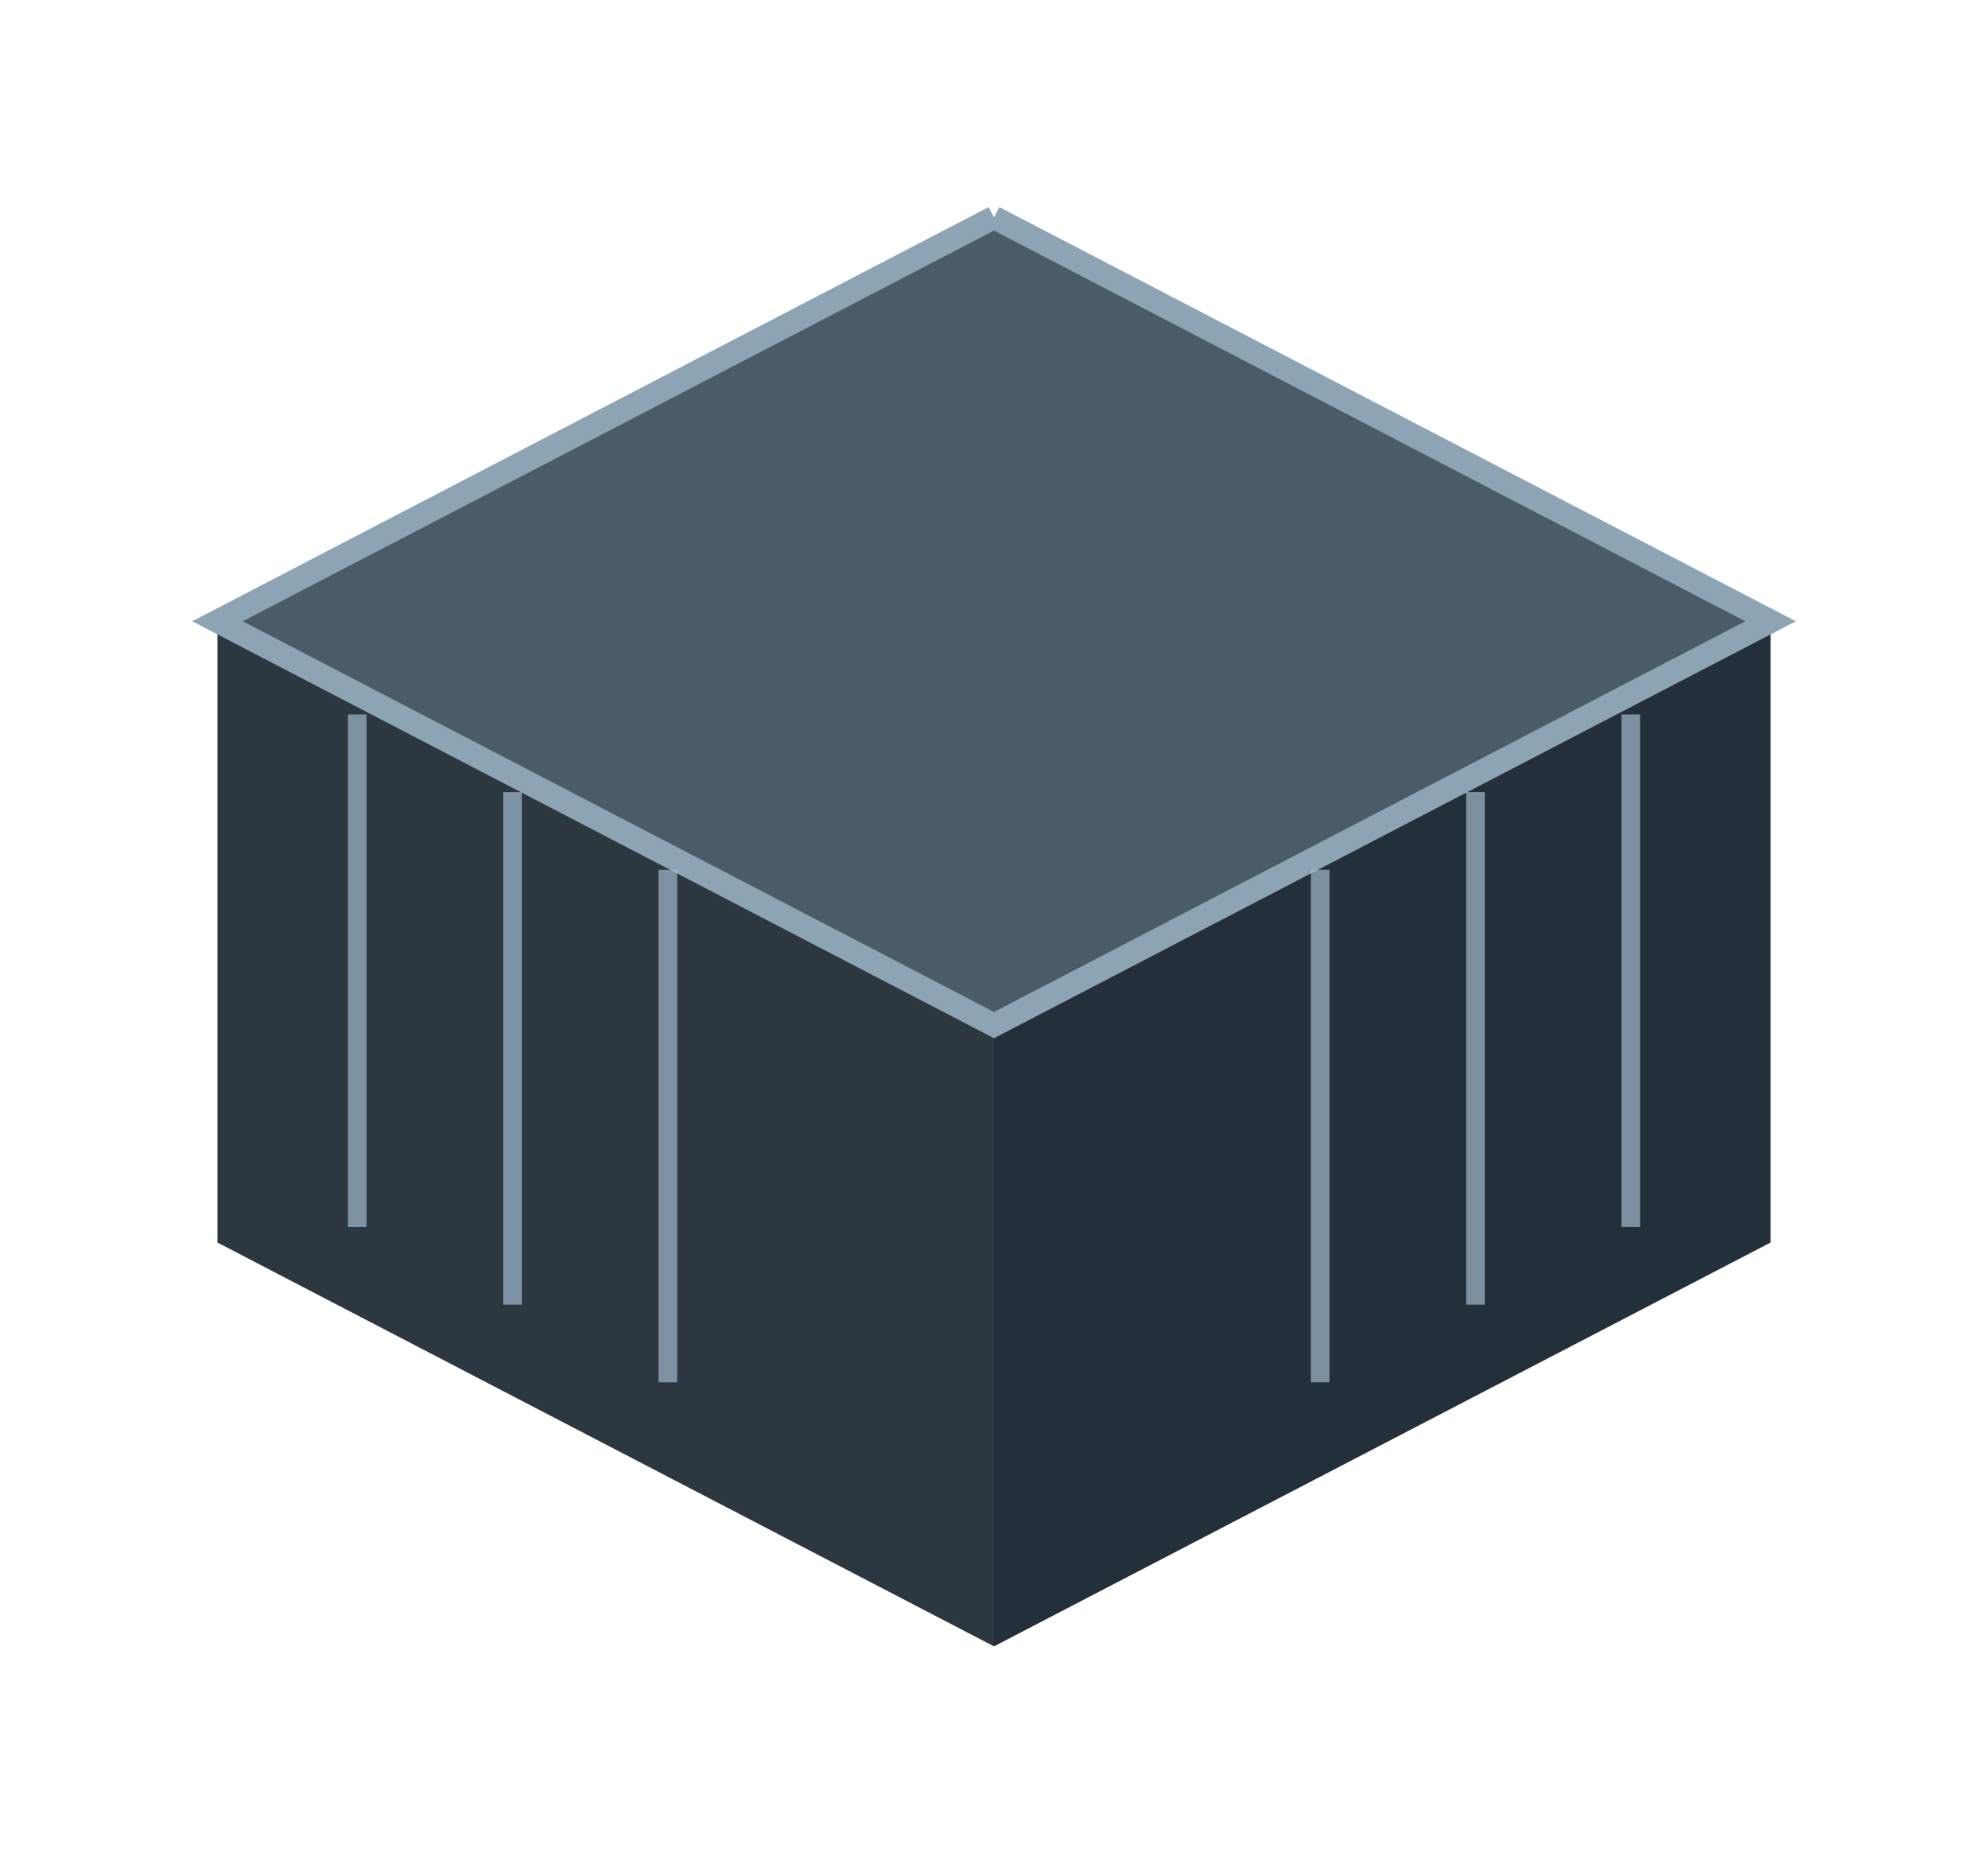
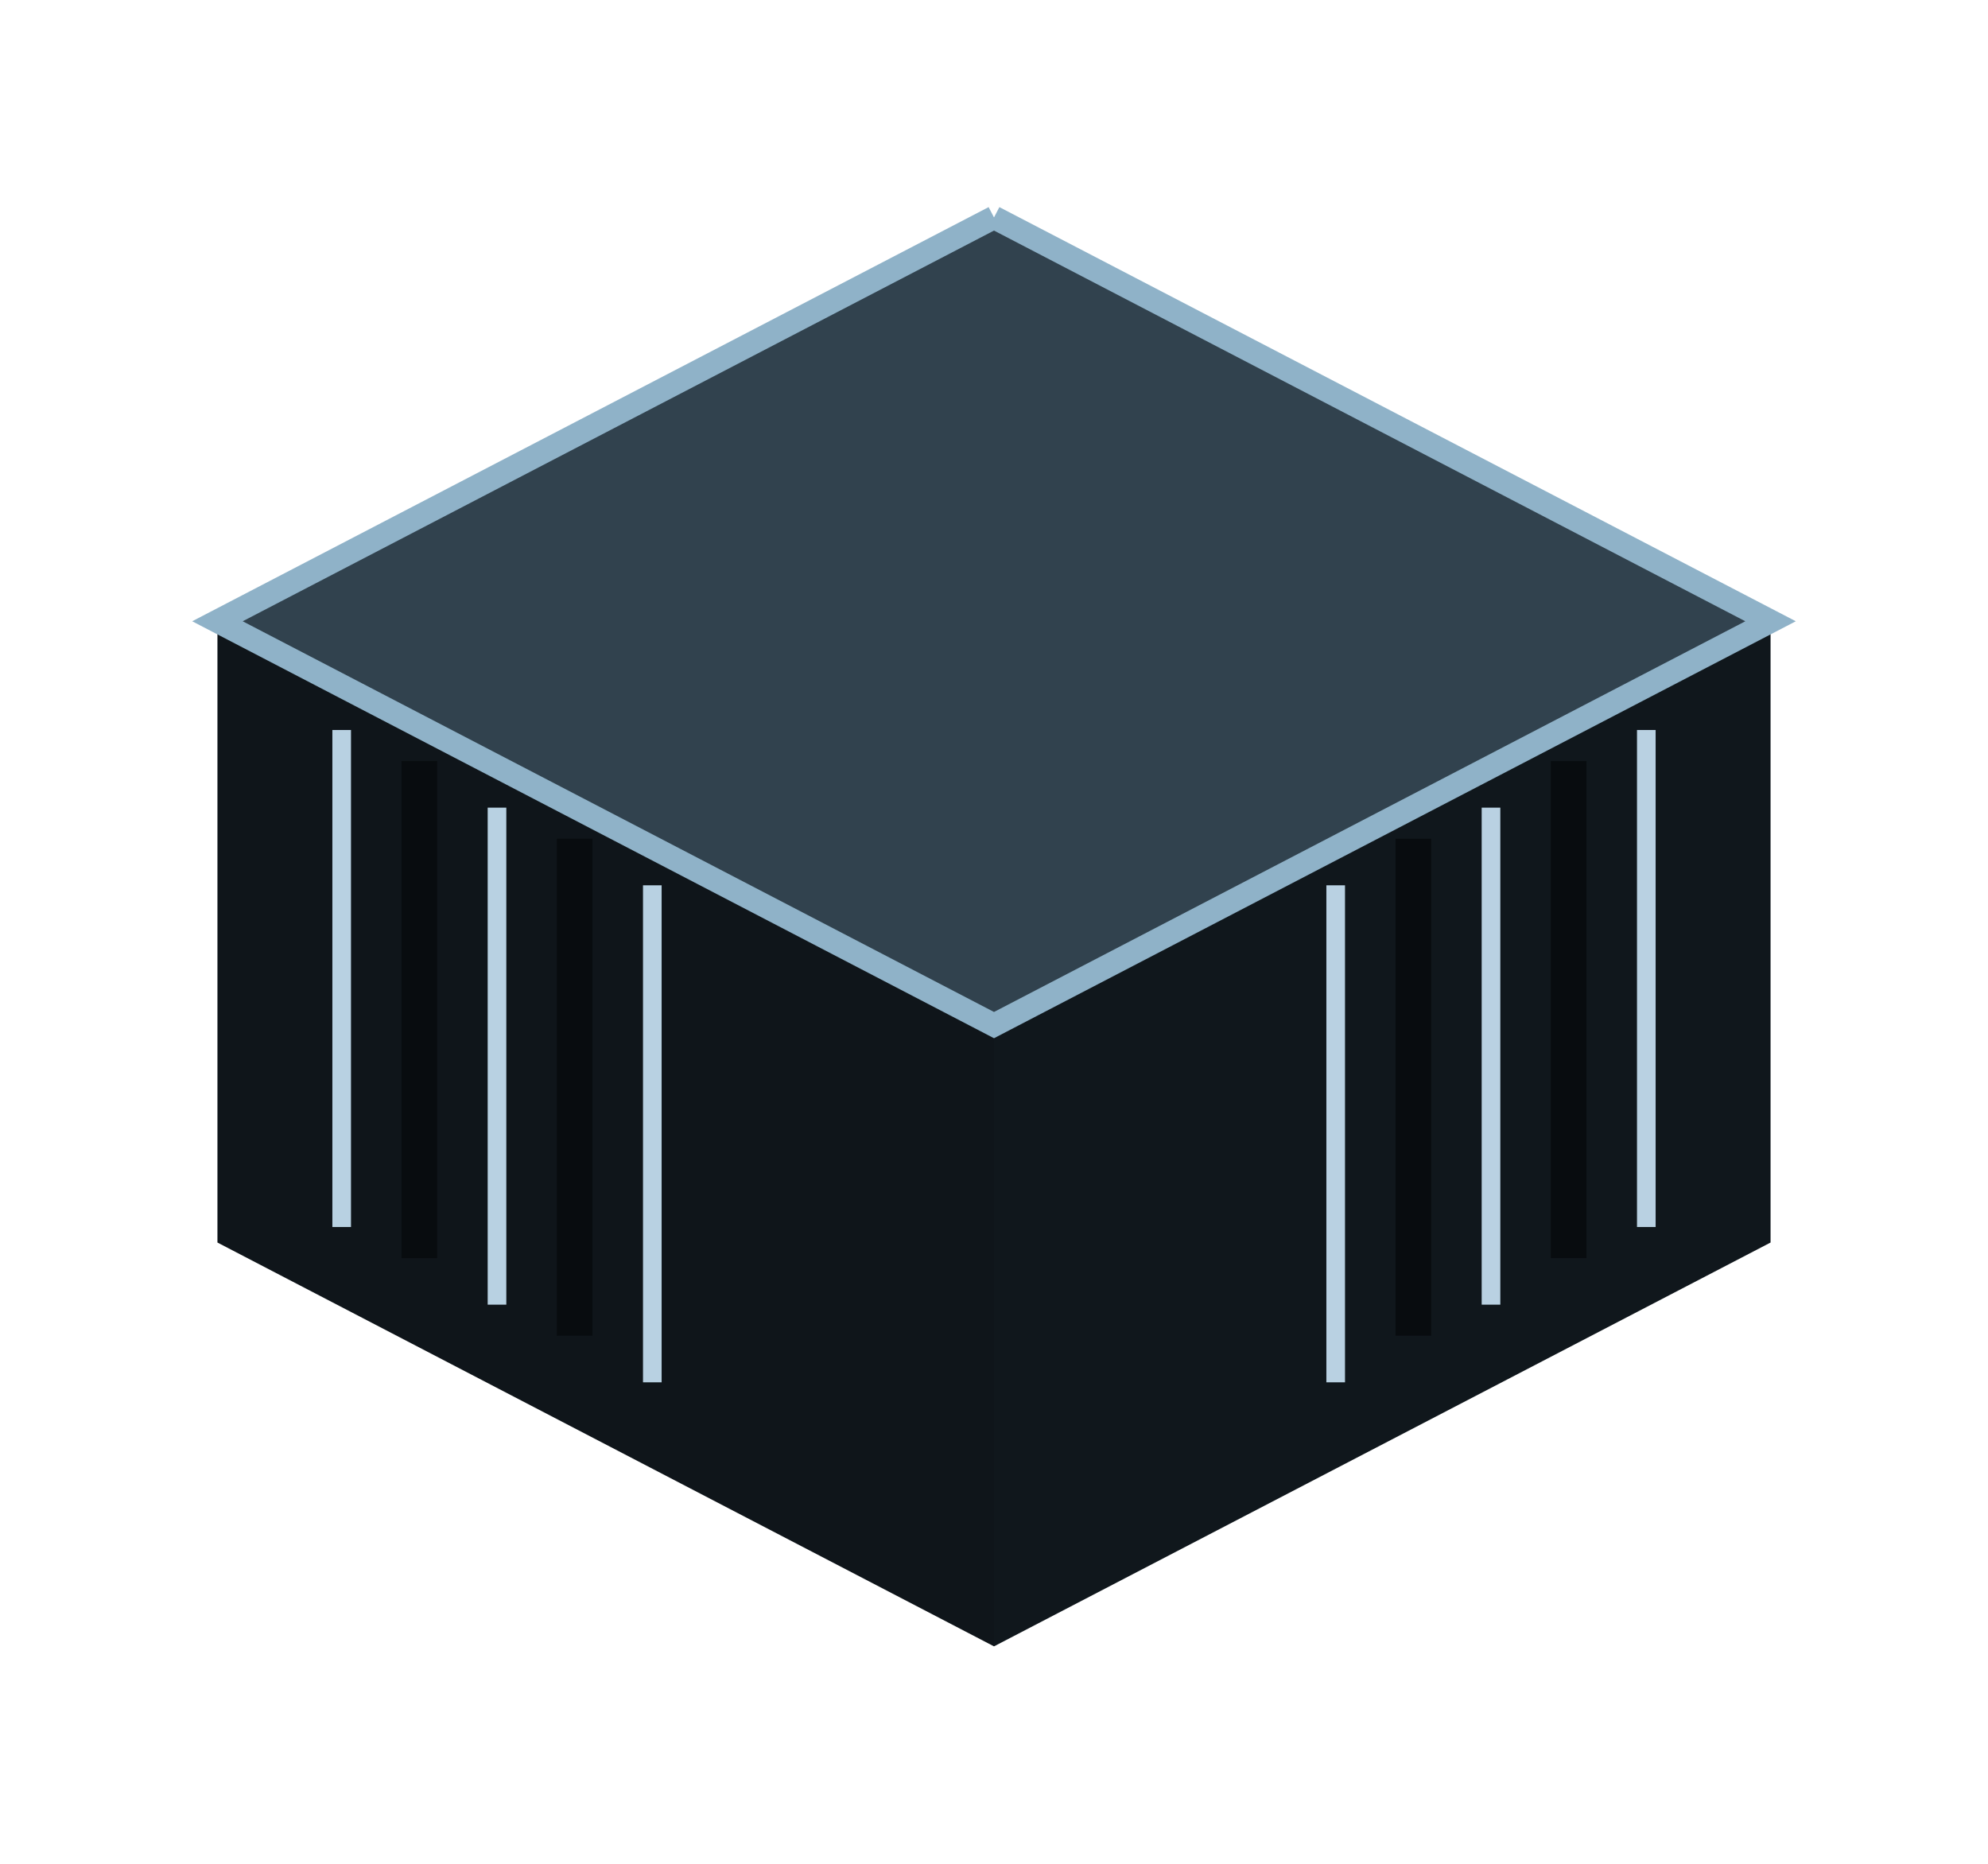
<svg xmlns="http://www.w3.org/2000/svg" width="128" height="120" viewBox="0 0 128 120">
-   <polygon points="64,14 114,40 64,66 14,40" fill="#4c5c67" />
-   <polygon points="14,40 64,66 64,106 14,80" fill="#2c3740" />
-   <polygon points="114,40 64,66 64,106 114,80" fill="#243039" />
-   <polyline points="64,14 114,40 64,66 14,40 64,14" fill="none" stroke="#8da4b5" stroke-width="1.5" />
-   <g stroke="#a9c4d8" stroke-width="1.2" opacity="0.65">
-     <line x1="23" y1="46" x2="23" y2="79" />
-     <line x1="33" y1="51" x2="33" y2="84" />
-     <line x1="43" y1="56" x2="43" y2="89" />
-     <line x1="85" y1="89" x2="85" y2="56" />
-     <line x1="95" y1="84" x2="95" y2="51" />
-     <line x1="105" y1="79" x2="105" y2="46" />
+   <polygon points="64,14 114,40 64,66 14,40" fill="#31424e" />
+   <polygon points="14,40 64,66 64,106 14,80" fill="#0f151a" />
+   <polygon points="114,40 64,66 64,106 114,80" fill="#10171c" />
+   <polyline points="64,14 114,40 64,66 14,40 64,14" fill="none" stroke="#8fb2c8" stroke-width="1.5" />
+   <g stroke="#cbe6f7" stroke-width="1.2" opacity="0.9">
+     <line x1="22" y1="47" x2="22" y2="79" />
+     <line x1="32" y1="52" x2="32" y2="84" />
+     <line x1="42" y1="57" x2="42" y2="89" />
+     <line x1="86" y1="89" x2="86" y2="57" />
+     <line x1="96" y1="84" x2="96" y2="52" />
+     <line x1="106" y1="79" x2="106" y2="47" />
+   </g>
+   <g stroke="#070a0d" stroke-width="2.3" opacity="0.85">
+     <line x1="27" y1="49" x2="27" y2="81" />
+     <line x1="37" y1="54" x2="37" y2="86" />
+     <line x1="91" y1="86" x2="91" y2="54" />
+     <line x1="101" y1="81" x2="101" y2="49" />
  </g>
</svg>
